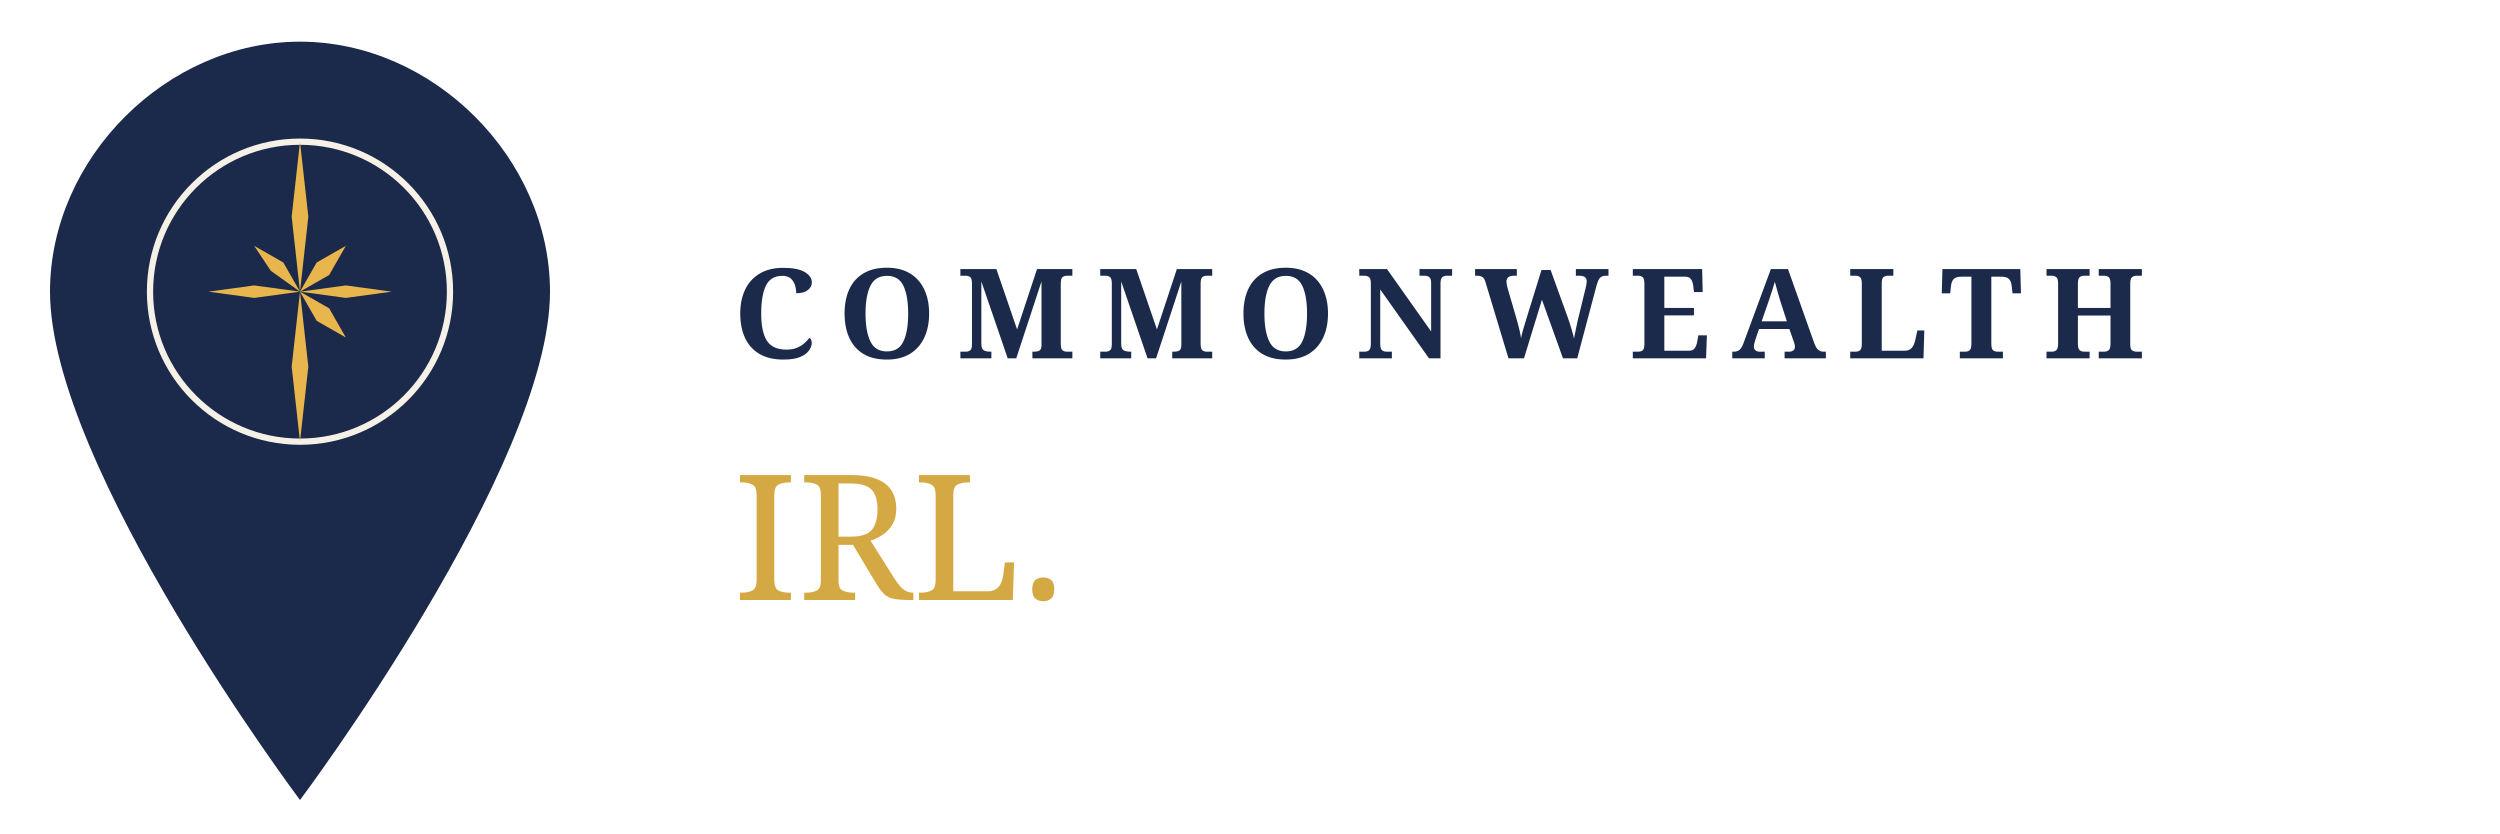
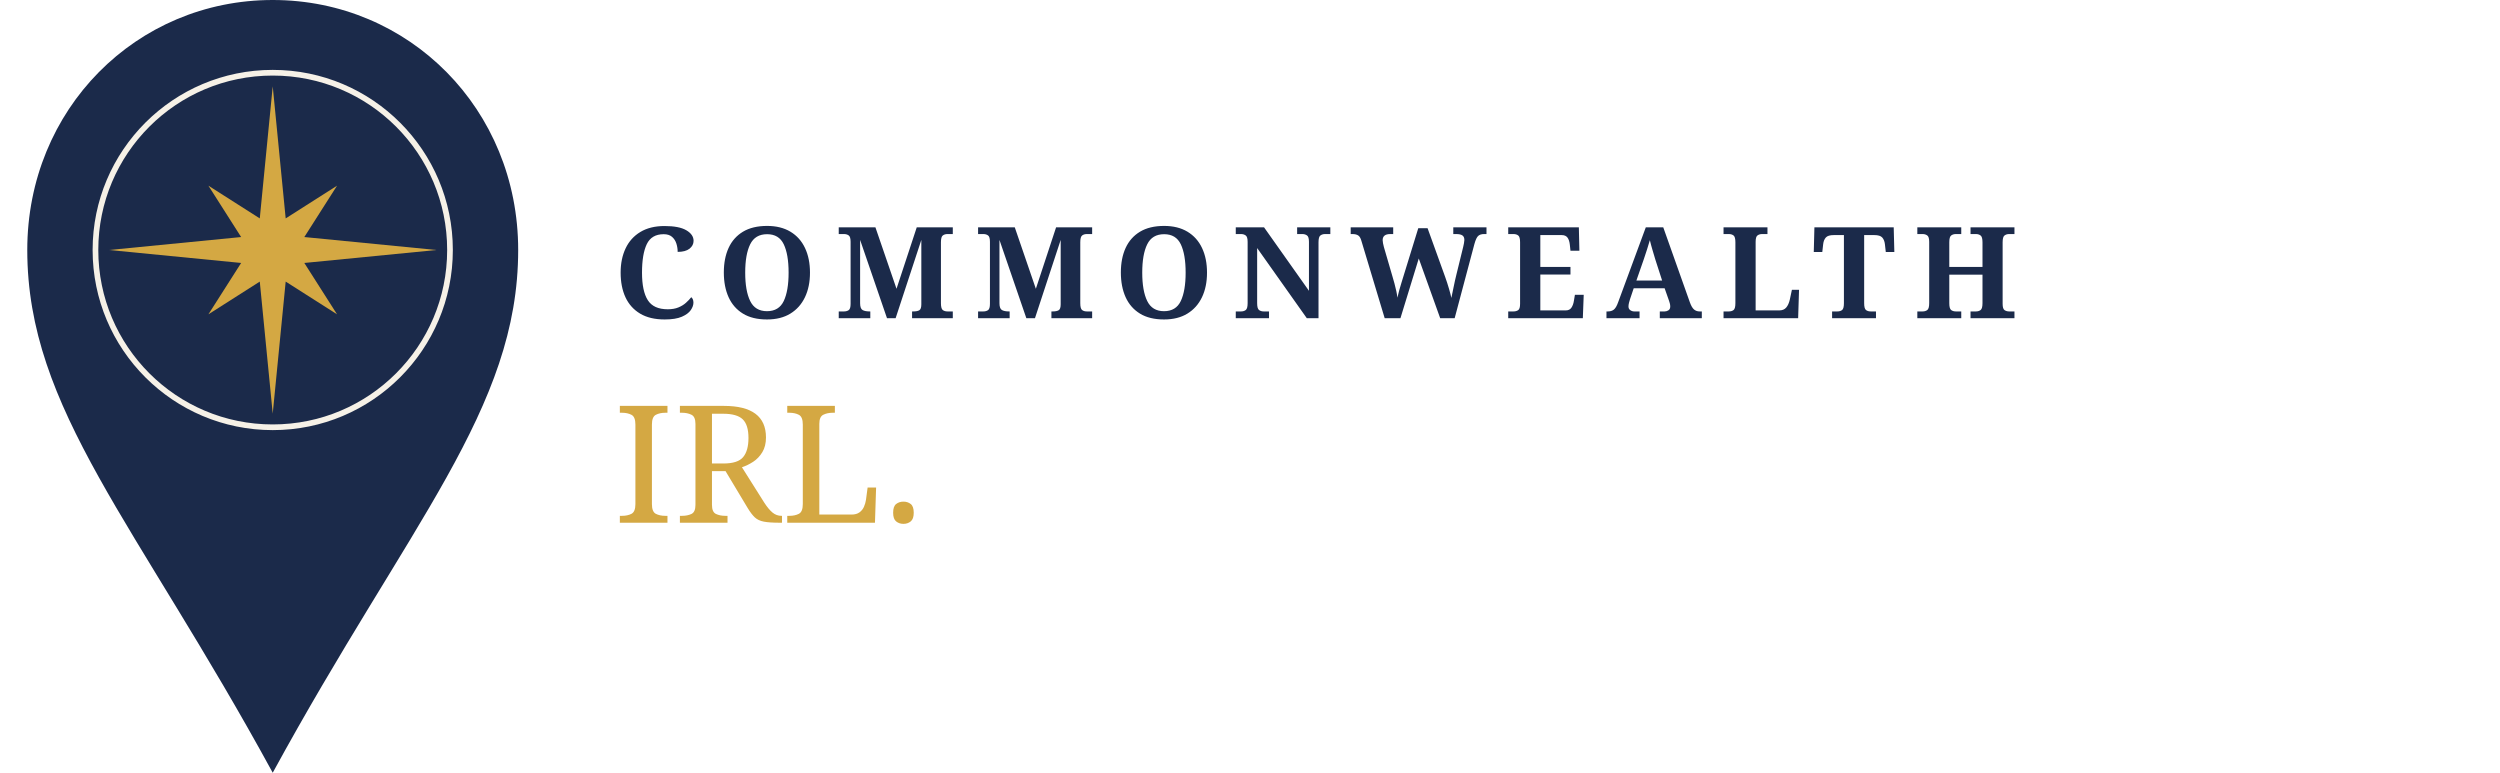
- <svg xmlns="http://www.w3.org/2000/svg" viewBox="0 0 600 200">
-   <path d="M72 10 C40 10 12 38 12 70 C12 112 72 192 72 192 S132 112 132 70 C132 38 104 10 72 10 Z" fill="#1B2A4A" />
-   <circle cx="72" cy="70" r="36" fill="none" stroke="#F6F1E7" stroke-width="1.5" />
-   <path d="M72 34 L74 52 L72 70 L70 52 Z" fill="#E8B64C" />
-   <path d="M72 106 L74 88 L72 70 L70 88 Z" fill="#E8B64C" />
-   <path d="M94 70 L83 68.5 L72 70 L83 71.5 Z" fill="#E8B64C" />
-   <path d="M50 70 L61 71.5 L72 70 L61 68.5 Z" fill="#E8B64C" />
-   <path d="M83 59 L79 66 L72 70 L76 63 Z" fill="#E8B64C" />
-   <path d="M83 81 L76 77 L72 70 L79 74 Z" fill="#E8B64C" />
-   <path d="M61 81 L68 74 L72 70 L65 77 Z" fill="#E8B64C" />
-   <path d="M61 59 L65 65 L72 70 L68 63 Z" fill="#E8B64C" />
-   <text x="176" y="86" font-family="Georgia, serif" font-size="30" font-weight="700" fill="#1B2A4A" letter-spacing="5">COMMONWEALTH</text>
-   <text x="176" y="144" font-family="Georgia, serif" font-size="42" font-weight="400" fill="#D4A843">IRL.</text>
+ <svg xmlns="http://www.w3.org/2000/svg" viewBox="0 0 1100 340">
+   <path d="M 120 0 C 60 0 12 48 12 110 C 12 180 60 230 120 340 C 180 230 228 180 228 110 C 228 48 180 0 120 0 Z" fill="#1B2A4A" />
+   <circle cx="120" cy="110" r="78" fill="none" stroke="#F6F1E7" stroke-width="2.5" />
+   <polygon points="120,38 125.7,96.1 148.3,81.7 133.9,104.3 192,110 133.9,115.7 148.3,138.3 125.7,123.9 120,182 114.3,123.9 91.7,138.3 106.1,115.7 48,110 106.1,104.3 91.7,81.7 114.3,96.1" fill="#D4A843" />
+   <text x="270" y="140" font-family="Georgia, serif" font-size="56" font-weight="700" fill="#1B2A4A" letter-spacing="8">COMMONWEALTH</text>
+   <text x="270" y="230" font-family="Georgia, serif" font-size="72" font-weight="400" fill="#D4A843">IRL.</text>
</svg>
